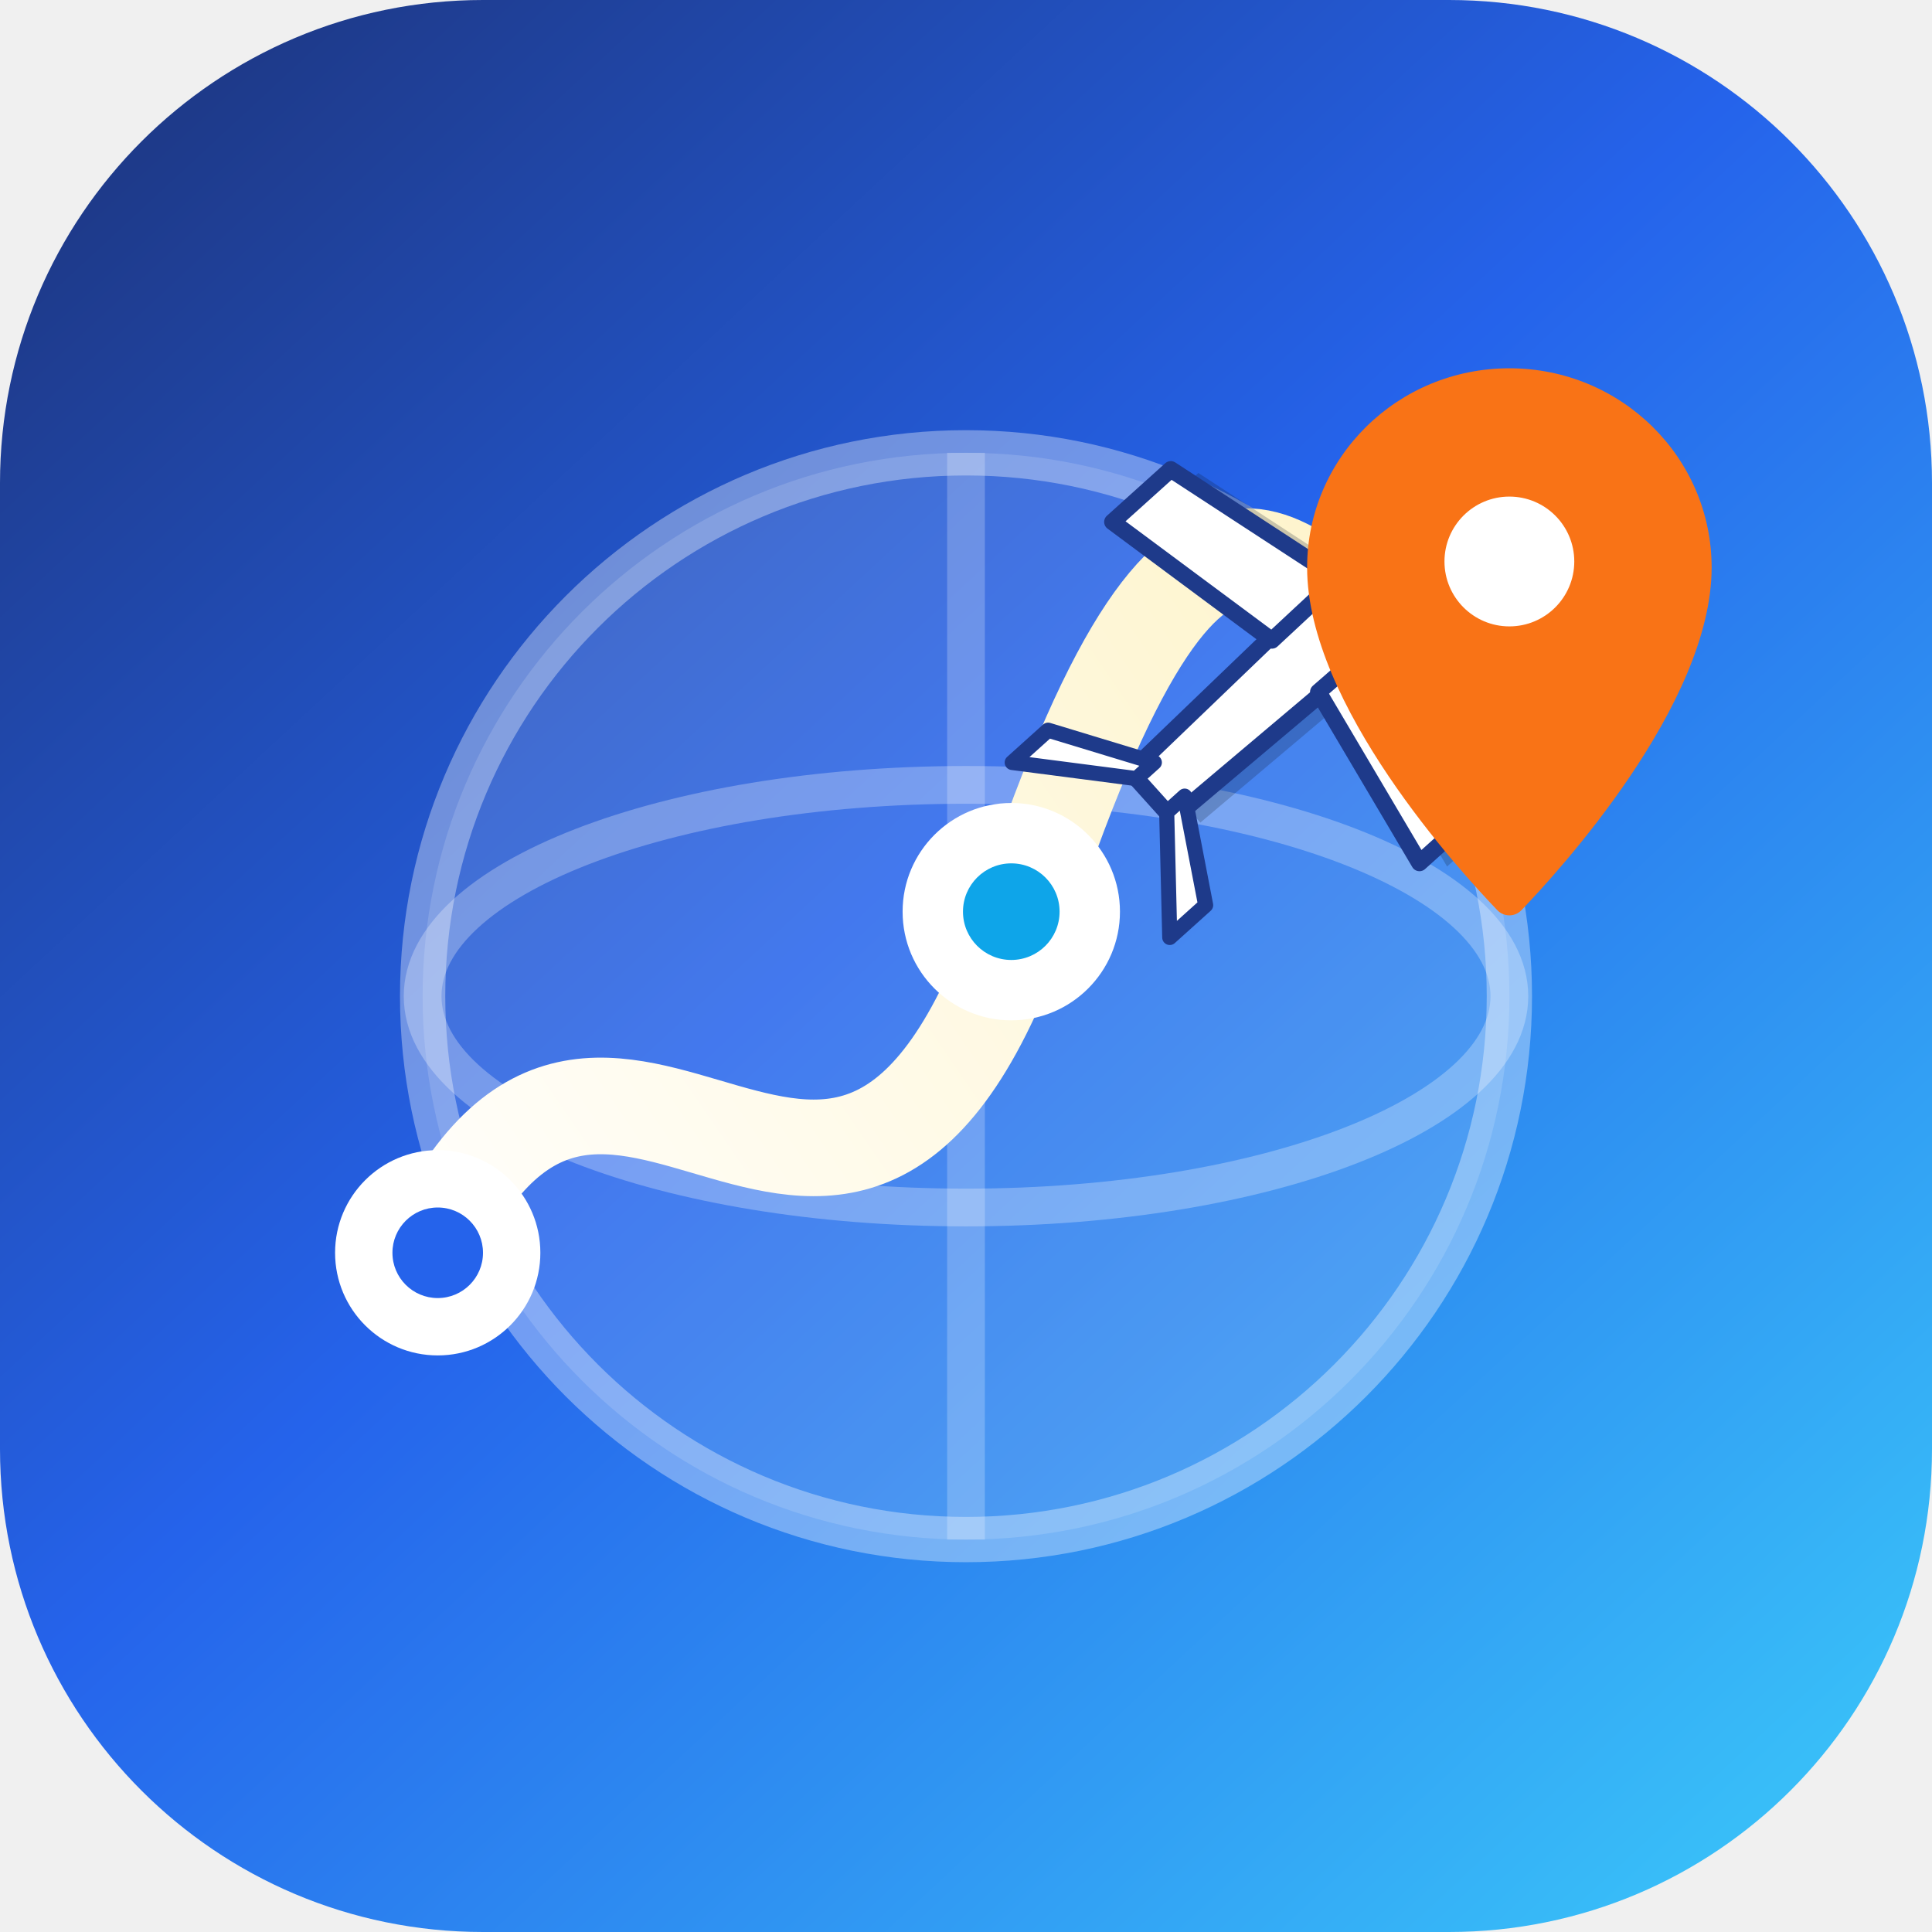
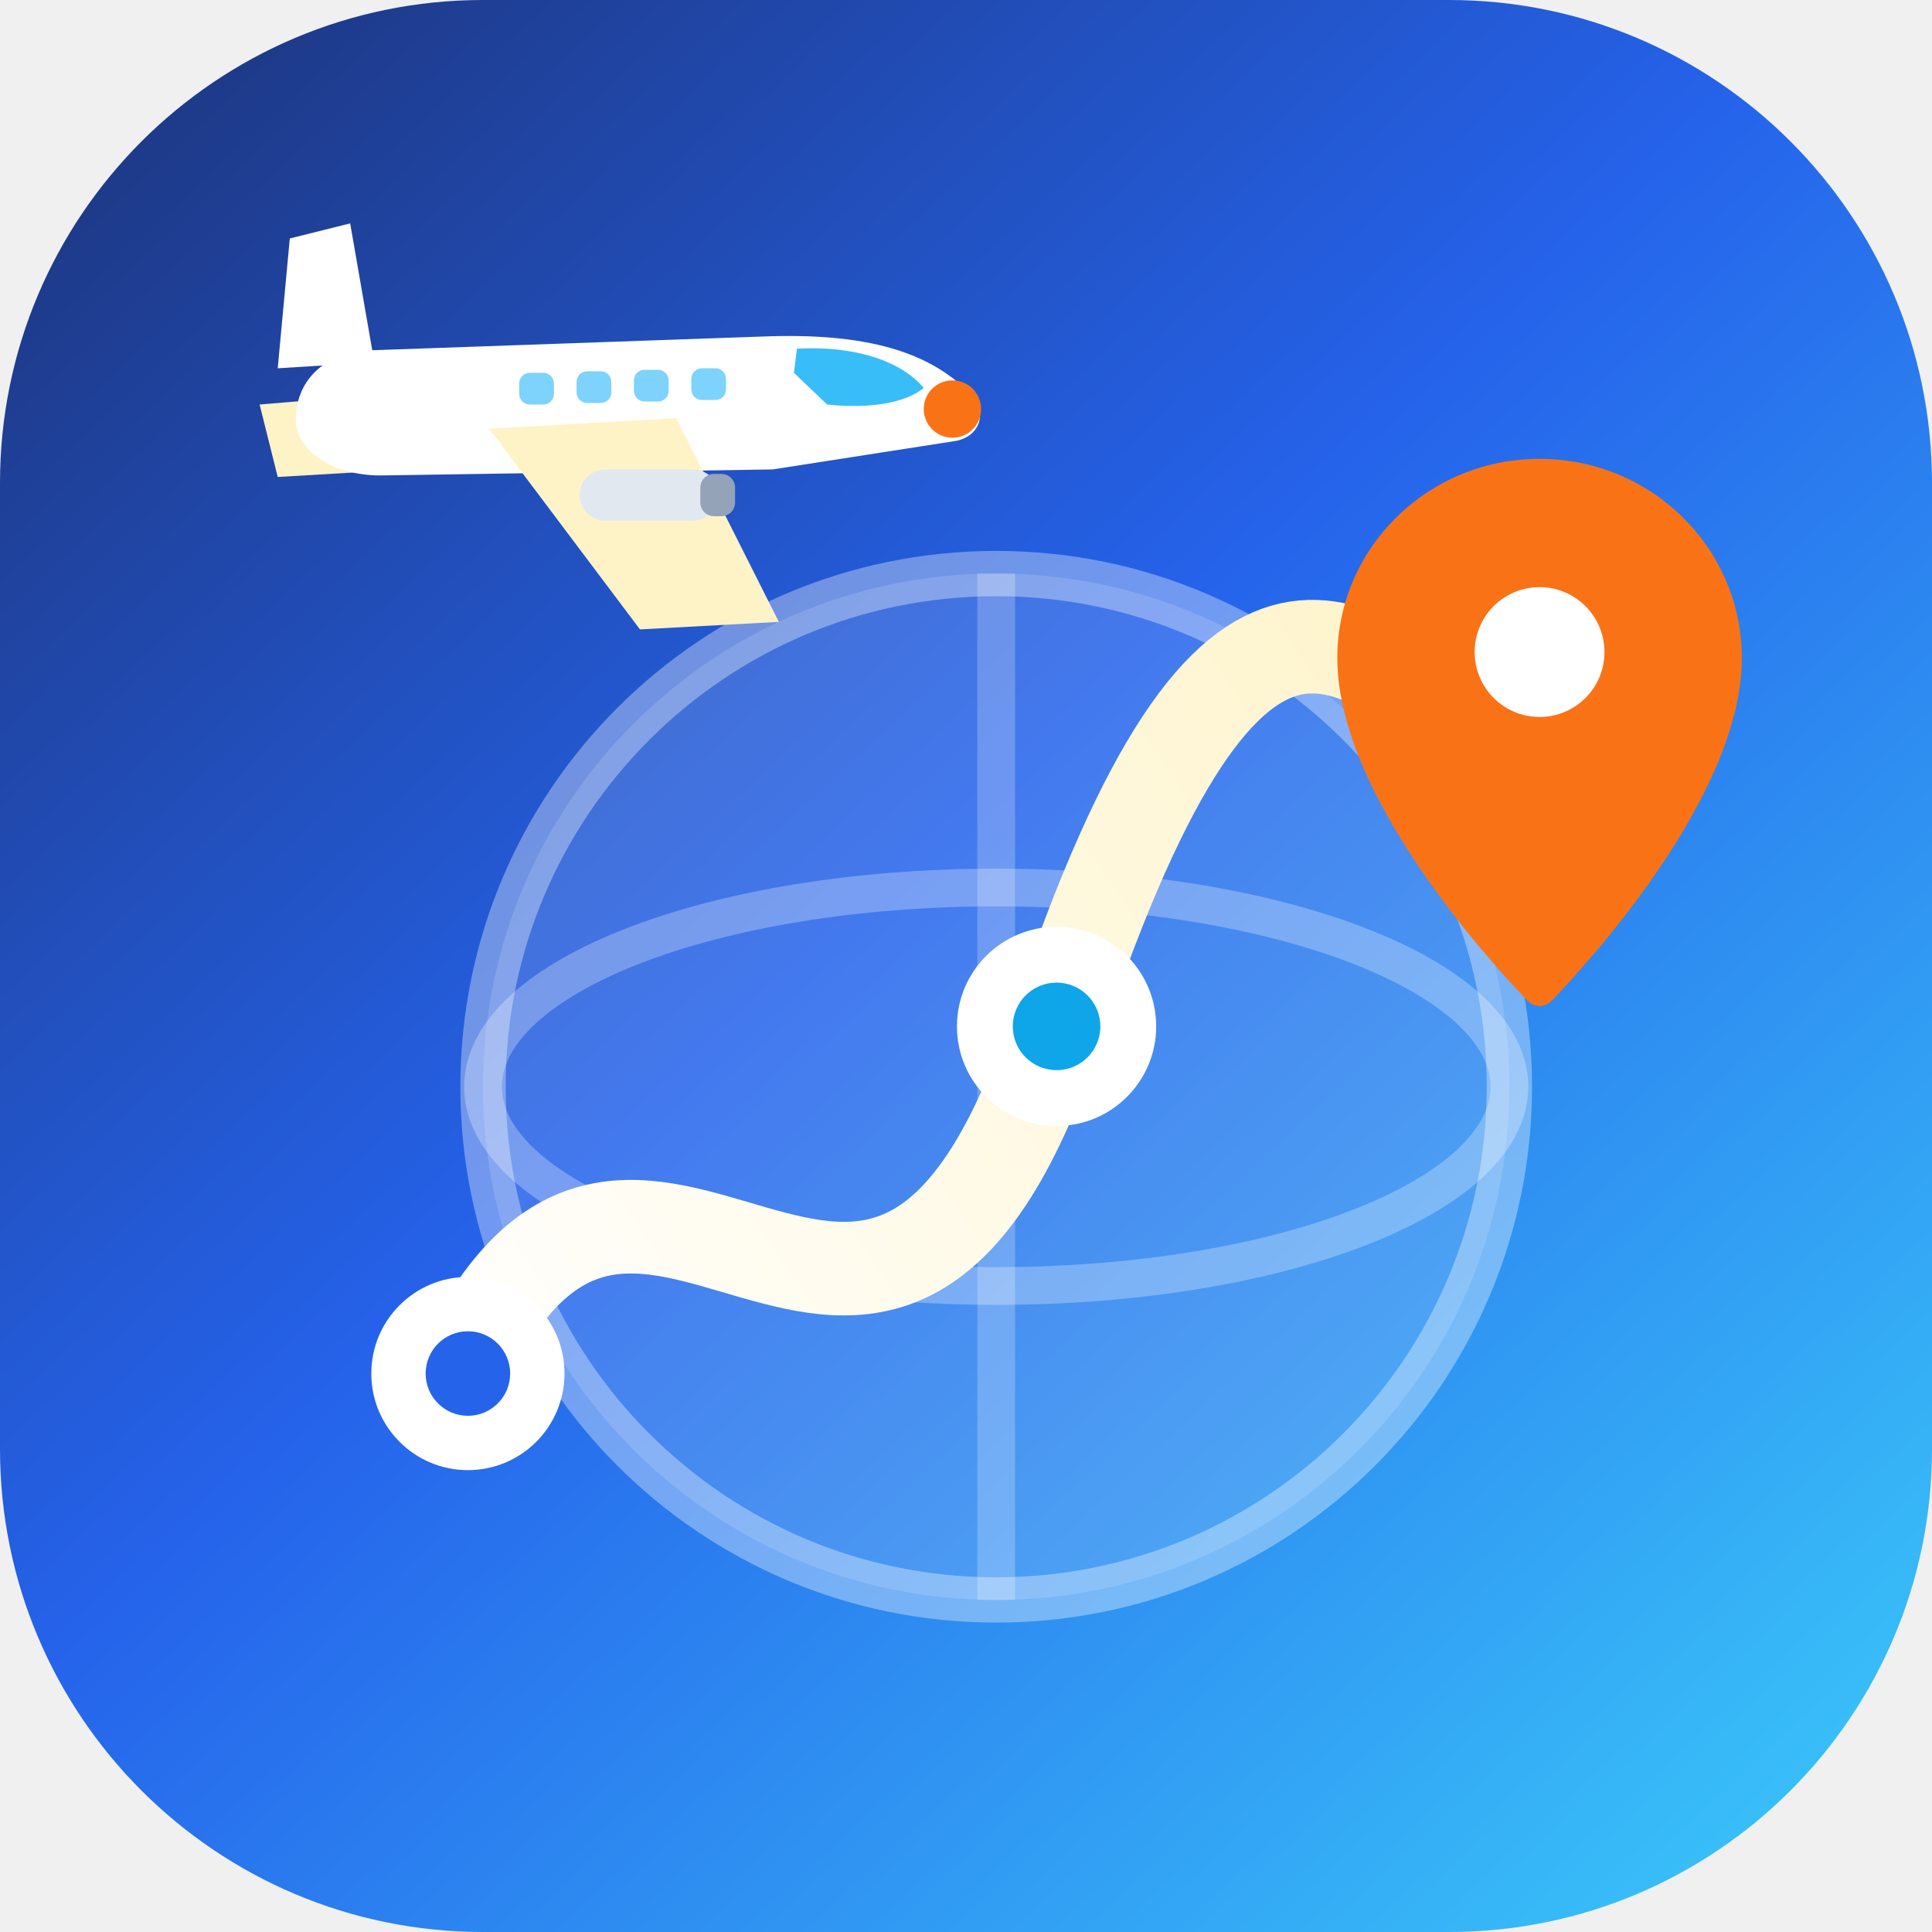
<svg xmlns="http://www.w3.org/2000/svg" width="64" height="64" viewBox="0 0 64 64" fill="none">
  <defs>
    <linearGradient id="giBg" x1="6" y1="4" x2="58" y2="60" gradientUnits="userSpaceOnUse">
      <stop stop-color="#1E3A8A" />
      <stop offset="0.45" stop-color="#2563EB" />
      <stop offset="1" stop-color="#38BDF8" />
    </linearGradient>
    <linearGradient id="giRoute" x1="12" y1="44" x2="50" y2="18" gradientUnits="userSpaceOnUse">
      <stop stop-color="#FFFFFF" />
      <stop offset="1" stop-color="#FEF3C7" />
    </linearGradient>
  </defs>
  <rect width="64" height="64" rx="16" fill="url(#giBg)" />
-   <circle cx="32" cy="33" r="18" fill="#FFFFFF" fill-opacity="0.14" />
-   <circle cx="32" cy="33" r="18" stroke="#FFFFFF" stroke-opacity="0.35" stroke-width="1.5" />
-   <ellipse cx="32" cy="33" rx="18" ry="7" stroke="#FFFFFF" stroke-opacity="0.28" stroke-width="1.25" fill="none" />
-   <path d="M32 15v36" stroke="#FFFFFF" stroke-opacity="0.22" stroke-width="1.25" />
-   <path d="M14 42 C20 28, 28 48, 34 30 S43 20, 46.5 21.5" stroke="url(#giRoute)" stroke-width="3.2" stroke-linecap="round" stroke-linejoin="round" fill="none" />
-   <circle cx="14.5" cy="41.5" r="3.4" fill="#FFFFFF" />
-   <circle cx="14.5" cy="41.5" r="1.5" fill="#2563EB" />
-   <circle cx="33.5" cy="30.2" r="3.6" fill="#FFFFFF" />
-   <circle cx="33.5" cy="30.2" r="1.6" fill="#0EA5E9" />
-   <g transform="translate(43.2 21.8) rotate(-42)">
-     <g transform="translate(0.6 0.7)" opacity="0.22">
-       <path fill="#0F172A" d="M-6.8 1.05 L-6.8-1.05 L5.6-1.45 L9.4 0 L5.6 1.45 Z" />
-       <path fill="#0F172A" d="M-0.4-1.15 L-1.7-7.6 L0.9-7.6 L2.6-1.2 Z" />
-       <path fill="#0F172A" d="M-0.4 1.15 L-1.7 7.6 L0.9 7.6 L2.6 1.2 Z" />
-     </g>
-     <path fill="#FFFFFF" stroke="#1E3A8A" stroke-width="0.55" stroke-linejoin="round" d="M-6.8 1.05 L-6.8-1.05 L5.6-1.45 L9.4 0 L5.6 1.45 Z" />
-     <path fill="#FFFFFF" stroke="#1E3A8A" stroke-width="0.55" stroke-linejoin="round" d="M-0.4-1.15 L-1.7-7.6 L0.9-7.6 L2.6-1.2 Z" />
-     <path fill="#FFFFFF" stroke="#1E3A8A" stroke-width="0.55" stroke-linejoin="round" d="M-0.4 1.15 L-1.7 7.6 L0.9 7.6 L2.6 1.2 Z" />
-     <path fill="#FFFFFF" stroke="#1E3A8A" stroke-width="0.5" stroke-linejoin="round" d="M-6.8-0.75 L-9.5-3.9 L-7.9-3.9 L-6-0.75 Z" />
-     <path fill="#FFFFFF" stroke="#1E3A8A" stroke-width="0.5" stroke-linejoin="round" d="M-6.8 0.75 L-9.5 3.9 L-7.9 3.9 L-6 0.75 Z" />
-     <circle cx="6.2" cy="0" r="1.15" fill="#F97316" />
+   <circle cx="33" cy="36" r="17" fill="#FFFFFF" fill-opacity="0.14" />
+   <circle cx="33" cy="36" r="17" stroke="#FFFFFF" stroke-opacity="0.35" stroke-width="1.5" />
+   <ellipse cx="33" cy="36" rx="17" ry="6.6" stroke="#FFFFFF" stroke-opacity="0.28" stroke-width="1.25" fill="none" />
+   <path d="M33 19v34" stroke="#FFFFFF" stroke-opacity="0.22" stroke-width="1.25" />
+   <path d="M15 46 C21 32, 29 52, 35 34 S45 22, 49 24" stroke="url(#giRoute)" stroke-width="3.1" stroke-linecap="round" stroke-linejoin="round" fill="none" />
+   <circle cx="15.5" cy="45.5" r="3.2" fill="#FFFFFF" />
+   <circle cx="15.5" cy="45.5" r="1.4" fill="#2563EB" />
+   <circle cx="35" cy="34" r="3.3" fill="#FFFFFF" />
+   <circle cx="35" cy="34" r="1.45" fill="#0EA5E9" />
+   <g transform="translate(7 7)">
+     <path fill="#FFFFFF" d="M2.2 5.2 L5.4 5 L4.6 0.4 L2.6 0.9 Z" />
+     <path fill="#FEF3C7" d="M1.6 6.4 L5.2 6.1 L5.6 8.6 L2.2 8.8 Z" />
+     <path fill="#FFFFFF" d="       M2.8 6.9       C2.8 5.5 3.9 4.6 5.4 4.6       L18.2 4.15       C21.8 4 23.8 4.7 25.1 6       C25.7 6.55 25.55 7.4 24.7 7.6       L18.6 8.55       L5.6 8.75       C4 8.75 2.8 7.9 2.8 6.9Z" />
+     <path fill="#38BDF8" d="M19.4 4.55 C21.2 4.45 22.8 4.9 23.6 5.85 C23 6.35 21.8 6.55 20.4 6.4 L19.3 5.35 Z" />
+     <rect x="10.2" y="5.35" width="1.15" height="1.05" rx="0.35" fill="#7DD3FC" />
+     <rect x="12.1" y="5.3" width="1.15" height="1.05" rx="0.35" fill="#7DD3FC" />
+     <rect x="14" y="5.25" width="1.15" height="1.05" rx="0.35" fill="#7DD3FC" />
+     <rect x="15.9" y="5.2" width="1.15" height="1.05" rx="0.35" fill="#7DD3FC" />
+     <path fill="#FEF3C7" d="M9.2 7.2 L15.4 6.85 L18.8 13.6 L14.2 13.85 Z" />
+     <rect x="12.2" y="8.55" width="4.6" height="1.7" rx="0.85" fill="#E2E8F0" />
+     <rect x="16.2" y="8.7" width="1.15" height="1.4" rx="0.45" fill="#94A3B8" />
+     <circle cx="24.55" cy="6.55" r="0.95" fill="#F97316" />
  </g>
-   <path fill="#F97316" d="M50 12.2c-3.7 0-6.7 2.95-6.7 6.6 0 4.55 5.1 10.1 6.3 11.35a0.55 0.55 0 0 0 .8 0C51.6 28.9 56.7 23.35 56.7 18.8c0-3.65-3-6.6-6.7-6.6Z" />
-   <circle cx="50" cy="18.6" r="2.15" fill="#FFFFFF" />
+   <path fill="#F97316" d="M51 15.2c-3.7 0-6.7 2.95-6.7 6.6 0 4.55 5.1 10.1 6.3 11.35a0.55 0.55 0 0 0 .8 0C52.6 31.9 57.7 26.35 57.7 21.8c0-3.65-3-6.6-6.7-6.6Z" />
+   <circle cx="51" cy="21.6" r="2.15" fill="#FFFFFF" />
</svg>
